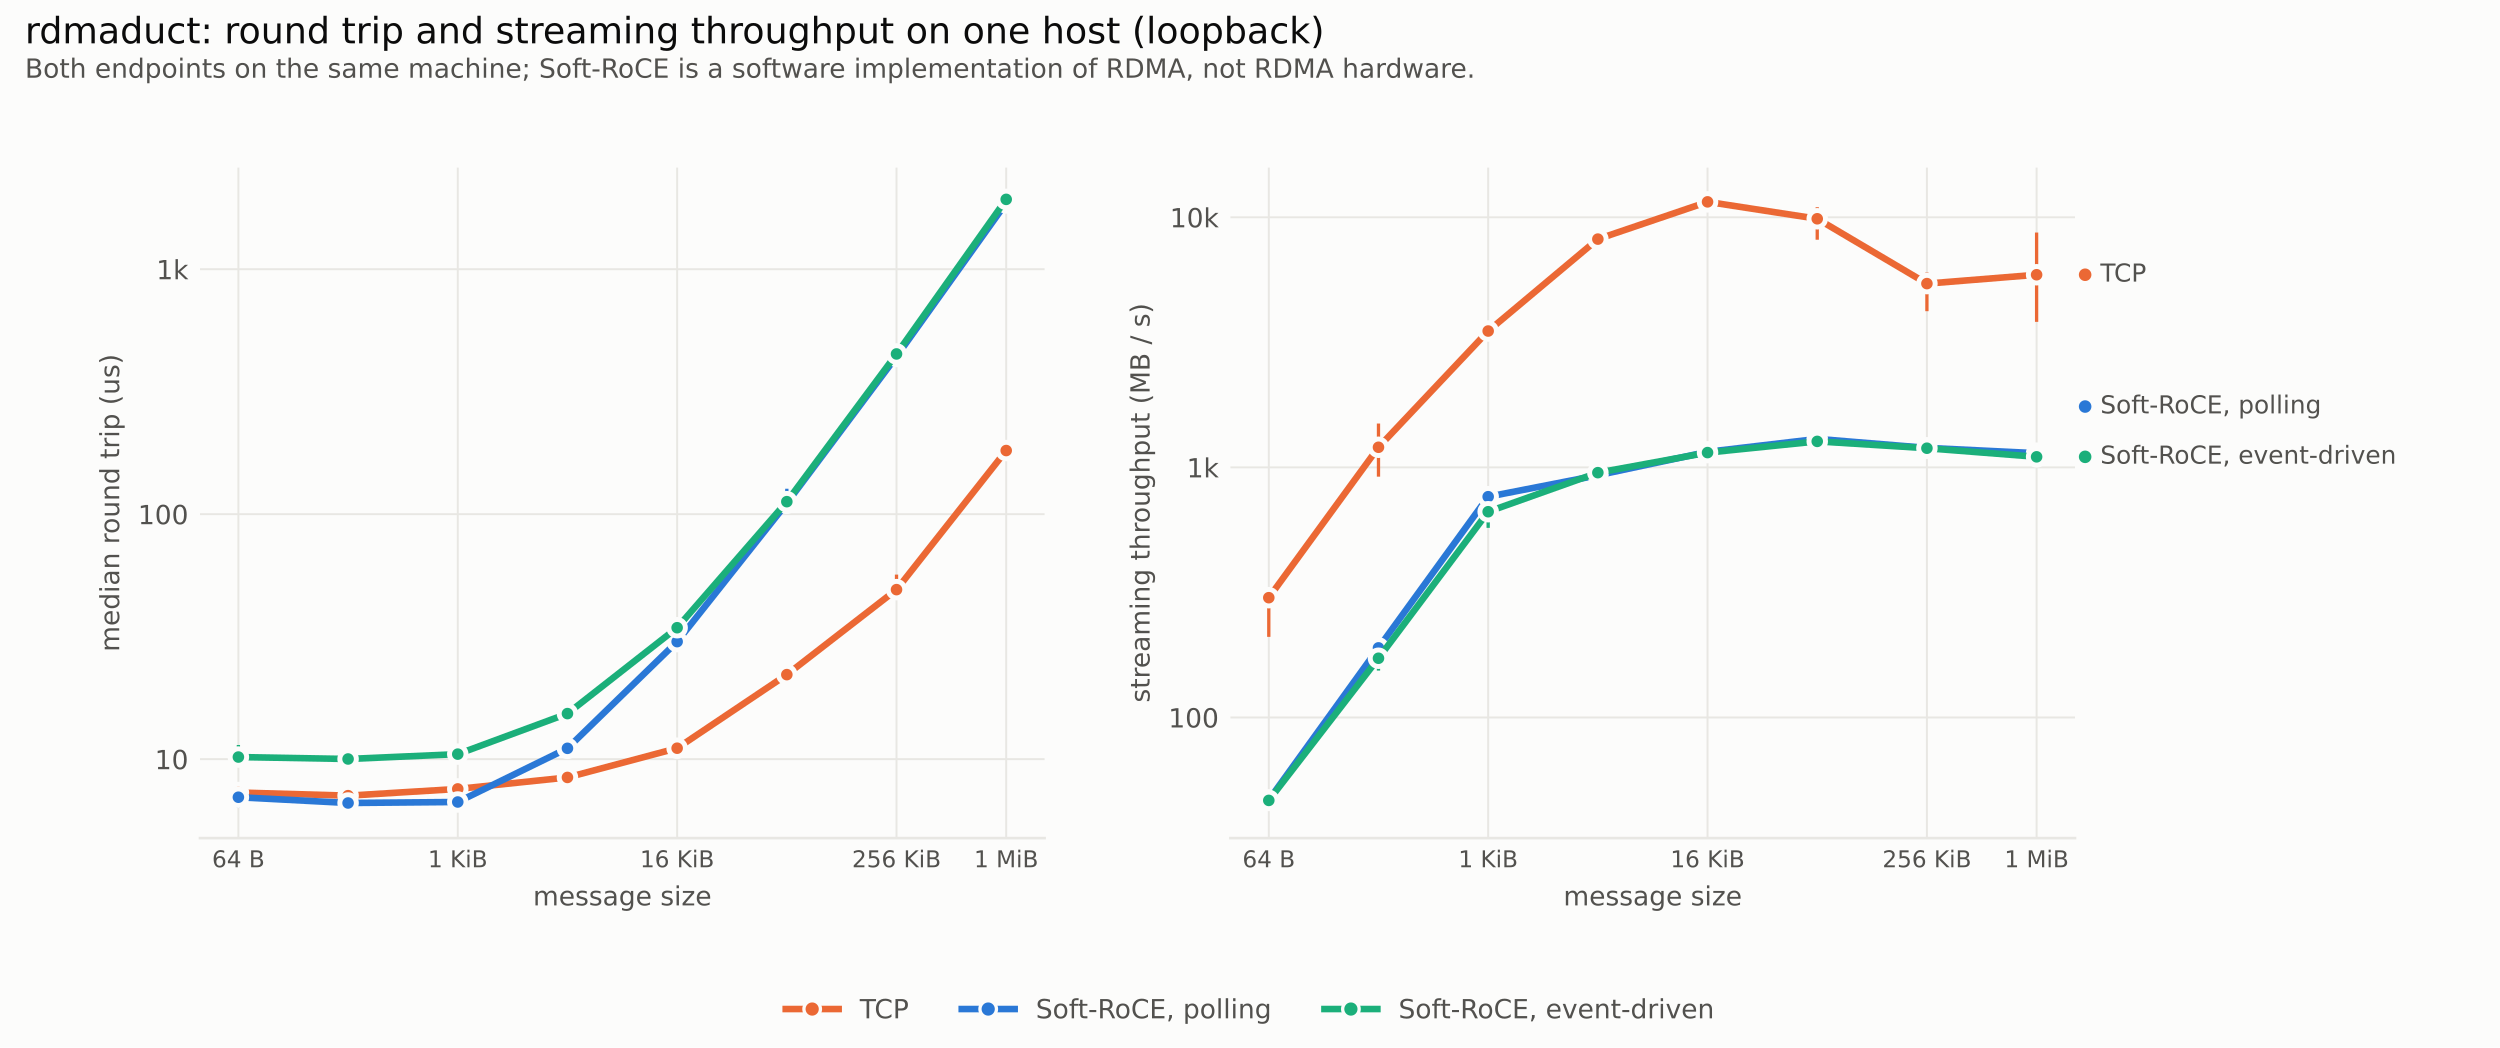
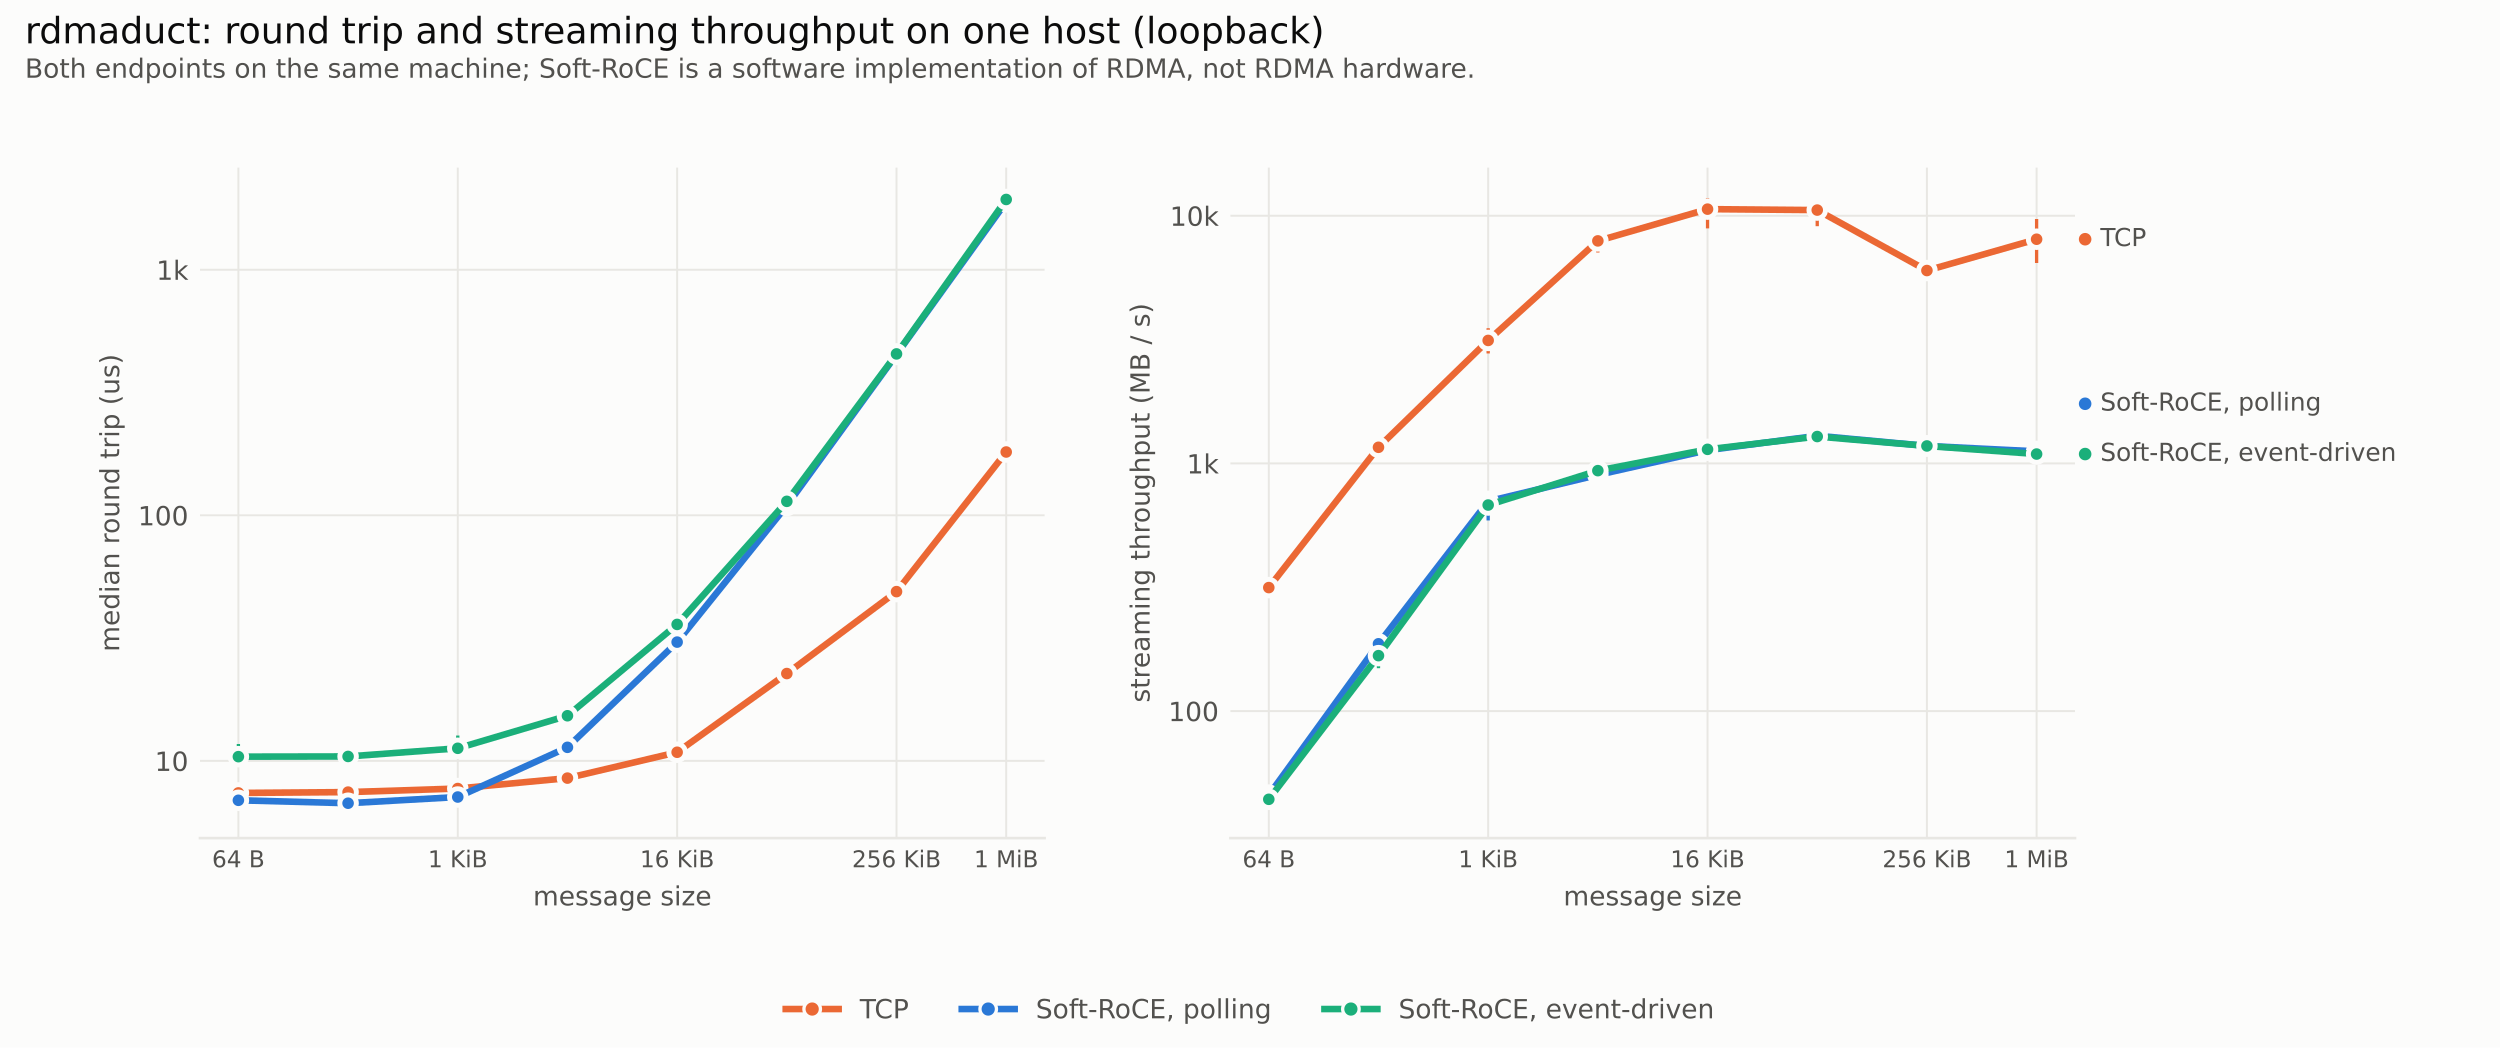
<svg xmlns="http://www.w3.org/2000/svg" xmlns:xlink="http://www.w3.org/1999/xlink" width="756pt" height="316.8pt" viewBox="0 0 756 316.8" version="1.1">
  <defs>
    <style type="text/css">*{stroke-linejoin: round; stroke-linecap: butt}</style>
  </defs>
  <g id="figure_1">
    <g id="patch_1">
      <path d="M 0 316.8  L 756 316.8  L 756 0  L 0 0  z " style="fill: #fcfcfb" />
    </g>
    <g id="axes_1">
      <g id="patch_2">
        <path d="M 60.48 253.44  L 315.885 253.44  L 315.885 50.688  L 60.48 50.688  z " style="fill: #fcfcfb" />
      </g>
      <g id="matplotlib.axis_1">
        <g id="xtick_1">
          <g id="line2d_1">
            <path d="M 72.089 253.44  L 72.089 50.688  " clip-path="url(#p0225b95021)" style="fill: none; stroke: #e8e7e3; stroke-width: 0.6; stroke-linecap: square" />
          </g>
          <g id="line2d_2" />
          <g id="text_1">
            <text style="fill: #52514e; font: 7px 'DejaVu Sans'; text-anchor: middle" x="72.089" y="262.259" transform="rotate(-0 72.08934 262.2589)">64 B</text>
          </g>
        </g>
        <g id="xtick_2">
          <g id="line2d_3">
            <path d="M 138.428 253.44  L 138.428 50.688  " clip-path="url(#p0225b95021)" style="fill: none; stroke: #e8e7e3; stroke-width: 0.6; stroke-linecap: square" />
          </g>
          <g id="line2d_4" />
          <g id="text_2">
            <text style="fill: #52514e; font: 7px 'DejaVu Sans'; text-anchor: middle" x="138.428" y="262.259" transform="rotate(-0 138.4284 262.2589)">1 KiB</text>
          </g>
        </g>
        <g id="xtick_3">
          <g id="line2d_5">
            <path d="M 204.767 253.44  L 204.767 50.688  " clip-path="url(#p0225b95021)" style="fill: none; stroke: #e8e7e3; stroke-width: 0.6; stroke-linecap: square" />
          </g>
          <g id="line2d_6" />
          <g id="text_3">
            <text style="fill: #52514e; font: 7px 'DejaVu Sans'; text-anchor: middle" x="204.767" y="262.259" transform="rotate(-0 204.7675 262.2589)">16 KiB</text>
          </g>
        </g>
        <g id="xtick_4">
          <g id="line2d_7">
            <path d="M 271.107 253.44  L 271.107 50.688  " clip-path="url(#p0225b95021)" style="fill: none; stroke: #e8e7e3; stroke-width: 0.6; stroke-linecap: square" />
          </g>
          <g id="line2d_8" />
          <g id="text_4">
            <text style="fill: #52514e; font: 7px 'DejaVu Sans'; text-anchor: middle" x="271.107" y="262.259" transform="rotate(-0 271.1065 262.2589)">256 KiB</text>
          </g>
        </g>
        <g id="xtick_5">
          <g id="line2d_9">
            <path d="M 304.276 253.44  L 304.276 50.688  " clip-path="url(#p0225b95021)" style="fill: none; stroke: #e8e7e3; stroke-width: 0.6; stroke-linecap: square" />
          </g>
          <g id="line2d_10" />
          <g id="text_5">
            <text style="fill: #52514e; font: 7px 'DejaVu Sans'; text-anchor: middle" x="304.276" y="262.259" transform="rotate(-0 304.2761 262.2589)">1 MiB</text>
          </g>
        </g>
        <g id="text_6">
          <text style="fill: #52514e; font: 8px 'DejaVu Sans'; text-anchor: middle" x="188.183" y="273.793" transform="rotate(-0 188.1827 273.7934)">message size</text>
        </g>
      </g>
      <g id="matplotlib.axis_2">
        <g id="ytick_1">
          <g id="line2d_11">
-             <path d="M 60.48 229.563  L 315.885 229.563  " clip-path="url(#p0225b95021)" style="fill: none; stroke: #e8e7e3; stroke-width: 0.6; stroke-linecap: square" />
+             <path d="M 60.48 230.083  L 315.885 230.083  " clip-path="url(#p0225b95021)" style="fill: none; stroke: #e8e7e3; stroke-width: 0.6; stroke-linecap: square" />
          </g>
          <g id="line2d_12" />
          <g id="text_7">
-             <text style="fill: #52514e; font: 8px 'DejaVu Sans'; text-anchor: end" x="56.98" y="232.602" transform="rotate(-0 56.98 232.6025)">10</text>
+             <text style="fill: #52514e; font: 8px 'DejaVu Sans'; text-anchor: end" x="56.98" y="233.122" transform="rotate(-0 56.98 233.122)">10</text>
          </g>
        </g>
        <g id="ytick_2">
          <g id="line2d_13">
-             <path d="M 60.48 155.485  L 315.885 155.485  " clip-path="url(#p0225b95021)" style="fill: none; stroke: #e8e7e3; stroke-width: 0.6; stroke-linecap: square" />
+             <path d="M 60.48 155.826  L 315.885 155.826  " clip-path="url(#p0225b95021)" style="fill: none; stroke: #e8e7e3; stroke-width: 0.6; stroke-linecap: square" />
          </g>
          <g id="line2d_14" />
          <g id="text_8">
-             <text style="fill: #52514e; font: 8px 'DejaVu Sans'; text-anchor: end" x="56.98" y="158.524" transform="rotate(-0 56.98 158.5242)">100</text>
+             <text style="fill: #52514e; font: 8px 'DejaVu Sans'; text-anchor: end" x="56.98" y="158.866" transform="rotate(-0 56.98 158.8656)">100</text>
          </g>
        </g>
        <g id="ytick_3">
          <g id="line2d_15">
-             <path d="M 60.48 81.407  L 315.885 81.407  " clip-path="url(#p0225b95021)" style="fill: none; stroke: #e8e7e3; stroke-width: 0.6; stroke-linecap: square" />
+             <path d="M 60.48 81.57  L 315.885 81.57  " clip-path="url(#p0225b95021)" style="fill: none; stroke: #e8e7e3; stroke-width: 0.6; stroke-linecap: square" />
          </g>
          <g id="line2d_16" />
          <g id="text_9">
-             <text style="fill: #52514e; font: 8px 'DejaVu Sans'; text-anchor: end" x="56.98" y="84.446" transform="rotate(-0 56.98 84.44595)">1k</text>
+             <text style="fill: #52514e; font: 8px 'DejaVu Sans'; text-anchor: end" x="56.98" y="84.609" transform="rotate(-0 56.98 84.6092)">1k</text>
          </g>
        </g>
        <g id="text_10">
          <text style="fill: #52514e; font: 8px 'DejaVu Sans'; text-anchor: middle" x="36.046" y="152.064" transform="rotate(-90 36.04625 152.064)">median round trip (us)</text>
        </g>
      </g>
      <g id="patch_3">
        <path d="M 60.48 253.44  L 315.885 253.44  " style="fill: none; stroke: #e8e7e3; stroke-width: 0.8; stroke-linejoin: miter; stroke-linecap: square" />
      </g>
      <g id="LineCollection_1">
-         <path d="M 72.089 240.266  L 72.089 238.947  " clip-path="url(#p0225b95021)" style="fill: none; stroke: #eb6834" />
-         <path d="M 105.259 241.454  L 105.259 238.99  " clip-path="url(#p0225b95021)" style="fill: none; stroke: #eb6834" />
-         <path d="M 138.428 240.536  L 138.428 237.351  " clip-path="url(#p0225b95021)" style="fill: none; stroke: #eb6834" />
-         <path d="M 171.598 236.223  L 171.598 234.192  " clip-path="url(#p0225b95021)" style="fill: none; stroke: #eb6834" />
-         <path d="M 204.767 227.841  L 204.767 223.644  " clip-path="url(#p0225b95021)" style="fill: none; stroke: #eb6834" />
-         <path d="M 237.937 204.832  L 237.937 202.851  " clip-path="url(#p0225b95021)" style="fill: none; stroke: #eb6834" />
-         <path d="M 271.107 179.707  L 271.107 173.767  " clip-path="url(#p0225b95021)" style="fill: none; stroke: #eb6834" />
-         <path d="M 304.276 137.061  L 304.276 135.268  " clip-path="url(#p0225b95021)" style="fill: none; stroke: #eb6834" />
+         <path d="M 72.089 240.632  L 72.089 238.178  " clip-path="url(#p0225b95021)" style="fill: none; stroke: #eb6834" />
+         <path d="M 105.259 240.188  L 105.259 238.386  " clip-path="url(#p0225b95021)" style="fill: none; stroke: #eb6834" />
+         <path d="M 138.428 239.446  L 138.428 236.092  " clip-path="url(#p0225b95021)" style="fill: none; stroke: #eb6834" />
+         <path d="M 171.598 236.247  L 171.598 234.352  " clip-path="url(#p0225b95021)" style="fill: none; stroke: #eb6834" />
+         <path d="M 204.767 229.036  L 204.767 226.313  " clip-path="url(#p0225b95021)" style="fill: none; stroke: #eb6834" />
+         <path d="M 237.937 204.219  L 237.937 203.278  " clip-path="url(#p0225b95021)" style="fill: none; stroke: #eb6834" />
+         <path d="M 271.107 180.202  L 271.107 177.642  " clip-path="url(#p0225b95021)" style="fill: none; stroke: #eb6834" />
+         <path d="M 304.276 136.973  L 304.276 135.902  " clip-path="url(#p0225b95021)" style="fill: none; stroke: #eb6834" />
      </g>
      <g id="LineCollection_2">
-         <path d="M 72.089 244.224  L 72.089 237.065  " clip-path="url(#p0225b95021)" style="fill: none; stroke: #2a78d6" />
-         <path d="M 105.259 244.123  L 105.259 242.16  " clip-path="url(#p0225b95021)" style="fill: none; stroke: #2a78d6" />
-         <path d="M 138.428 243.078  L 138.428 241.501  " clip-path="url(#p0225b95021)" style="fill: none; stroke: #2a78d6" />
-         <path d="M 171.598 227.236  L 171.598 225.774  " clip-path="url(#p0225b95021)" style="fill: none; stroke: #2a78d6" />
-         <path d="M 204.767 195.443  L 204.767 192.967  " clip-path="url(#p0225b95021)" style="fill: none; stroke: #2a78d6" />
-         <path d="M 237.937 154.328  L 237.937 147.785  " clip-path="url(#p0225b95021)" style="fill: none; stroke: #2a78d6" />
-         <path d="M 271.107 108.539  L 271.107 107.145  " clip-path="url(#p0225b95021)" style="fill: none; stroke: #2a78d6" />
-         <path d="M 304.276 61.669  L 304.276 60.855  " clip-path="url(#p0225b95021)" style="fill: none; stroke: #2a78d6" />
+         <path d="M 72.089 243.679  L 72.089 239.274  " clip-path="url(#p0225b95021)" style="fill: none; stroke: #2a78d6" />
+         <path d="M 105.259 244.224  L 105.259 242.096  " clip-path="url(#p0225b95021)" style="fill: none; stroke: #2a78d6" />
+         <path d="M 138.428 242.425  L 138.428 239.793  " clip-path="url(#p0225b95021)" style="fill: none; stroke: #2a78d6" />
+         <path d="M 171.598 226.659  L 171.598 225.352  " clip-path="url(#p0225b95021)" style="fill: none; stroke: #2a78d6" />
+         <path d="M 204.767 194.589  L 204.767 193.826  " clip-path="url(#p0225b95021)" style="fill: none; stroke: #2a78d6" />
+         <path d="M 237.937 153.801  L 237.937 151.215  " clip-path="url(#p0225b95021)" style="fill: none; stroke: #2a78d6" />
+         <path d="M 271.107 108.159  L 271.107 105.868  " clip-path="url(#p0225b95021)" style="fill: none; stroke: #2a78d6" />
+         <path d="M 304.276 61.379  L 304.276 60.759  " clip-path="url(#p0225b95021)" style="fill: none; stroke: #2a78d6" />
      </g>
      <g id="LineCollection_3">
-         <path d="M 72.089 231.794  L 72.089 225.291  " clip-path="url(#p0225b95021)" style="fill: none; stroke: #1baf7a" />
-         <path d="M 105.259 230.809  L 105.259 228.675  " clip-path="url(#p0225b95021)" style="fill: none; stroke: #1baf7a" />
-         <path d="M 138.428 229.886  L 138.428 227.236  " clip-path="url(#p0225b95021)" style="fill: none; stroke: #1baf7a" />
-         <path d="M 171.598 217.366  L 171.598 214.442  " clip-path="url(#p0225b95021)" style="fill: none; stroke: #1baf7a" />
-         <path d="M 204.767 190.852  L 204.767 188.976  " clip-path="url(#p0225b95021)" style="fill: none; stroke: #1baf7a" />
-         <path d="M 237.937 151.917  L 237.937 151.264  " clip-path="url(#p0225b95021)" style="fill: none; stroke: #1baf7a" />
-         <path d="M 271.107 107.615  L 271.107 106.642  " clip-path="url(#p0225b95021)" style="fill: none; stroke: #1baf7a" />
-         <path d="M 304.276 60.815  L 304.276 59.904  " clip-path="url(#p0225b95021)" style="fill: none; stroke: #1baf7a" />
+         <path d="M 72.089 230.734  L 72.089 224.992  " clip-path="url(#p0225b95021)" style="fill: none; stroke: #1baf7a" />
+         <path d="M 105.259 230.179  L 105.259 226.601  " clip-path="url(#p0225b95021)" style="fill: none; stroke: #1baf7a" />
+         <path d="M 138.428 228.448  L 138.428 222.425  " clip-path="url(#p0225b95021)" style="fill: none; stroke: #1baf7a" />
+         <path d="M 171.598 217.309  L 171.598 215.188  " clip-path="url(#p0225b95021)" style="fill: none; stroke: #1baf7a" />
+         <path d="M 204.767 189.526  L 204.767 188.32  " clip-path="url(#p0225b95021)" style="fill: none; stroke: #1baf7a" />
+         <path d="M 237.937 153.02  L 237.937 148.764  " clip-path="url(#p0225b95021)" style="fill: none; stroke: #1baf7a" />
+         <path d="M 271.107 107.471  L 271.107 106.835  " clip-path="url(#p0225b95021)" style="fill: none; stroke: #1baf7a" />
+         <path d="M 304.276 60.751  L 304.276 59.904  " clip-path="url(#p0225b95021)" style="fill: none; stroke: #1baf7a" />
      </g>
      <g id="line2d_17">
-         <path d="M 72.089 239.653  L 105.259 240.609  L 138.428 238.571  L 171.598 235.096  L 204.767 226.258  L 237.937 204.01  L 271.107 178.305  L 304.276 136.245  " clip-path="url(#p0225b95021)" style="fill: none; stroke: #eb6834; stroke-width: 2; stroke-linecap: square" />
+         <path d="M 72.089 239.784  L 105.259 239.533  L 138.428 238.453  L 171.598 235.301  L 204.767 227.481  L 237.937 203.68  L 271.107 178.905  L 304.276 136.686  " clip-path="url(#p0225b95021)" style="fill: none; stroke: #eb6834; stroke-width: 2; stroke-linecap: square" />
        <defs>
          <path id="mbe585dbcda" d="M 0 2.5  C 0.663 2.5 1.299 2.237 1.768 1.768  C 2.237 1.299 2.5 0.663 2.5 0  C 2.5 -0.663 2.237 -1.299 1.768 -1.768  C 1.299 -2.237 0.663 -2.5 0 -2.5  C -0.663 -2.5 -1.299 -2.237 -1.768 -1.768  C -2.237 -1.299 -2.5 -0.663 -2.5 0  C -2.5 0.663 -2.237 1.299 -1.768 1.768  C -1.299 2.237 -0.663 2.5 0 2.5  z " style="stroke: #fcfcfb; stroke-width: 1.5" />
        </defs>
        <g clip-path="url(#p0225b95021)">
-           <use xlink:href="#mbe585dbcda" x="72.089" y="239.653" style="fill: #eb6834; stroke: #fcfcfb; stroke-width: 1.5" />
-           <use xlink:href="#mbe585dbcda" x="105.259" y="240.609" style="fill: #eb6834; stroke: #fcfcfb; stroke-width: 1.5" />
-           <use xlink:href="#mbe585dbcda" x="138.428" y="238.571" style="fill: #eb6834; stroke: #fcfcfb; stroke-width: 1.5" />
-           <use xlink:href="#mbe585dbcda" x="171.598" y="235.096" style="fill: #eb6834; stroke: #fcfcfb; stroke-width: 1.5" />
-           <use xlink:href="#mbe585dbcda" x="204.767" y="226.258" style="fill: #eb6834; stroke: #fcfcfb; stroke-width: 1.5" />
-           <use xlink:href="#mbe585dbcda" x="237.937" y="204.01" style="fill: #eb6834; stroke: #fcfcfb; stroke-width: 1.5" />
-           <use xlink:href="#mbe585dbcda" x="271.107" y="178.305" style="fill: #eb6834; stroke: #fcfcfb; stroke-width: 1.5" />
-           <use xlink:href="#mbe585dbcda" x="304.276" y="136.245" style="fill: #eb6834; stroke: #fcfcfb; stroke-width: 1.5" />
+           <use xlink:href="#mbe585dbcda" x="72.089" y="239.784" style="fill: #eb6834; stroke: #fcfcfb; stroke-width: 1.5" />
+           <use xlink:href="#mbe585dbcda" x="105.259" y="239.533" style="fill: #eb6834; stroke: #fcfcfb; stroke-width: 1.5" />
+           <use xlink:href="#mbe585dbcda" x="138.428" y="238.453" style="fill: #eb6834; stroke: #fcfcfb; stroke-width: 1.5" />
+           <use xlink:href="#mbe585dbcda" x="171.598" y="235.301" style="fill: #eb6834; stroke: #fcfcfb; stroke-width: 1.5" />
+           <use xlink:href="#mbe585dbcda" x="204.767" y="227.481" style="fill: #eb6834; stroke: #fcfcfb; stroke-width: 1.5" />
+           <use xlink:href="#mbe585dbcda" x="237.937" y="203.68" style="fill: #eb6834; stroke: #fcfcfb; stroke-width: 1.5" />
+           <use xlink:href="#mbe585dbcda" x="271.107" y="178.905" style="fill: #eb6834; stroke: #fcfcfb; stroke-width: 1.5" />
+           <use xlink:href="#mbe585dbcda" x="304.276" y="136.686" style="fill: #eb6834; stroke: #fcfcfb; stroke-width: 1.5" />
        </g>
      </g>
      <g id="line2d_18">
-         <path d="M 72.089 241.084  L 105.259 242.824  L 138.428 242.524  L 171.598 226.293  L 204.767 194.028  L 237.937 152.164  L 271.107 107.789  L 304.276 61.371  " clip-path="url(#p0225b95021)" style="fill: none; stroke: #2a78d6; stroke-width: 2; stroke-linecap: square" />
+         <path d="M 72.089 242.012  L 105.259 242.892  L 138.428 241.019  L 171.598 225.993  L 204.767 194.171  L 237.937 152.887  L 271.107 107.197  L 304.276 61.049  " clip-path="url(#p0225b95021)" style="fill: none; stroke: #2a78d6; stroke-width: 2; stroke-linecap: square" />
        <defs>
          <path id="m7a1b15f23d" d="M 0 2.5  C 0.663 2.5 1.299 2.237 1.768 1.768  C 2.237 1.299 2.5 0.663 2.5 0  C 2.5 -0.663 2.237 -1.299 1.768 -1.768  C 1.299 -2.237 0.663 -2.5 0 -2.5  C -0.663 -2.5 -1.299 -2.237 -1.768 -1.768  C -2.237 -1.299 -2.5 -0.663 -2.5 0  C -2.5 0.663 -2.237 1.299 -1.768 1.768  C -1.299 2.237 -0.663 2.5 0 2.5  z " style="stroke: #fcfcfb; stroke-width: 1.5" />
        </defs>
        <g clip-path="url(#p0225b95021)">
-           <use xlink:href="#m7a1b15f23d" x="72.089" y="241.084" style="fill: #2a78d6; stroke: #fcfcfb; stroke-width: 1.5" />
-           <use xlink:href="#m7a1b15f23d" x="105.259" y="242.824" style="fill: #2a78d6; stroke: #fcfcfb; stroke-width: 1.5" />
-           <use xlink:href="#m7a1b15f23d" x="138.428" y="242.524" style="fill: #2a78d6; stroke: #fcfcfb; stroke-width: 1.5" />
-           <use xlink:href="#m7a1b15f23d" x="171.598" y="226.293" style="fill: #2a78d6; stroke: #fcfcfb; stroke-width: 1.5" />
-           <use xlink:href="#m7a1b15f23d" x="204.767" y="194.028" style="fill: #2a78d6; stroke: #fcfcfb; stroke-width: 1.5" />
-           <use xlink:href="#m7a1b15f23d" x="237.937" y="152.164" style="fill: #2a78d6; stroke: #fcfcfb; stroke-width: 1.5" />
-           <use xlink:href="#m7a1b15f23d" x="271.107" y="107.789" style="fill: #2a78d6; stroke: #fcfcfb; stroke-width: 1.5" />
-           <use xlink:href="#m7a1b15f23d" x="304.276" y="61.371" style="fill: #2a78d6; stroke: #fcfcfb; stroke-width: 1.5" />
+           <use xlink:href="#m7a1b15f23d" x="72.089" y="242.012" style="fill: #2a78d6; stroke: #fcfcfb; stroke-width: 1.5" />
+           <use xlink:href="#m7a1b15f23d" x="105.259" y="242.892" style="fill: #2a78d6; stroke: #fcfcfb; stroke-width: 1.5" />
+           <use xlink:href="#m7a1b15f23d" x="138.428" y="241.019" style="fill: #2a78d6; stroke: #fcfcfb; stroke-width: 1.5" />
+           <use xlink:href="#m7a1b15f23d" x="171.598" y="225.993" style="fill: #2a78d6; stroke: #fcfcfb; stroke-width: 1.5" />
+           <use xlink:href="#m7a1b15f23d" x="204.767" y="194.171" style="fill: #2a78d6; stroke: #fcfcfb; stroke-width: 1.5" />
+           <use xlink:href="#m7a1b15f23d" x="237.937" y="152.887" style="fill: #2a78d6; stroke: #fcfcfb; stroke-width: 1.5" />
+           <use xlink:href="#m7a1b15f23d" x="271.107" y="107.197" style="fill: #2a78d6; stroke: #fcfcfb; stroke-width: 1.5" />
+           <use xlink:href="#m7a1b15f23d" x="304.276" y="61.049" style="fill: #2a78d6; stroke: #fcfcfb; stroke-width: 1.5" />
        </g>
      </g>
      <g id="line2d_19">
-         <path d="M 72.089 228.932  L 105.259 229.518  L 138.428 228.049  L 171.598 215.793  L 204.767 189.823  L 237.937 151.704  L 271.107 107.035  L 304.276 60.289  " clip-path="url(#p0225b95021)" style="fill: none; stroke: #1baf7a; stroke-width: 2; stroke-linecap: square" />
+         <path d="M 72.089 228.812  L 105.259 228.75  L 138.428 226.284  L 171.598 216.444  L 204.767 188.822  L 237.937 151.605  L 271.107 107.024  L 304.276 60.32  " clip-path="url(#p0225b95021)" style="fill: none; stroke: #1baf7a; stroke-width: 2; stroke-linecap: square" />
        <defs>
          <path id="m69849cfc25" d="M 0 2.5  C 0.663 2.5 1.299 2.237 1.768 1.768  C 2.237 1.299 2.5 0.663 2.5 0  C 2.5 -0.663 2.237 -1.299 1.768 -1.768  C 1.299 -2.237 0.663 -2.5 0 -2.5  C -0.663 -2.5 -1.299 -2.237 -1.768 -1.768  C -2.237 -1.299 -2.5 -0.663 -2.5 0  C -2.5 0.663 -2.237 1.299 -1.768 1.768  C -1.299 2.237 -0.663 2.5 0 2.5  z " style="stroke: #fcfcfb; stroke-width: 1.5" />
        </defs>
        <g clip-path="url(#p0225b95021)">
-           <use xlink:href="#m69849cfc25" x="72.089" y="228.932" style="fill: #1baf7a; stroke: #fcfcfb; stroke-width: 1.5" />
-           <use xlink:href="#m69849cfc25" x="105.259" y="229.518" style="fill: #1baf7a; stroke: #fcfcfb; stroke-width: 1.5" />
-           <use xlink:href="#m69849cfc25" x="138.428" y="228.049" style="fill: #1baf7a; stroke: #fcfcfb; stroke-width: 1.5" />
-           <use xlink:href="#m69849cfc25" x="171.598" y="215.793" style="fill: #1baf7a; stroke: #fcfcfb; stroke-width: 1.5" />
-           <use xlink:href="#m69849cfc25" x="204.767" y="189.823" style="fill: #1baf7a; stroke: #fcfcfb; stroke-width: 1.5" />
-           <use xlink:href="#m69849cfc25" x="237.937" y="151.704" style="fill: #1baf7a; stroke: #fcfcfb; stroke-width: 1.5" />
-           <use xlink:href="#m69849cfc25" x="271.107" y="107.035" style="fill: #1baf7a; stroke: #fcfcfb; stroke-width: 1.5" />
-           <use xlink:href="#m69849cfc25" x="304.276" y="60.289" style="fill: #1baf7a; stroke: #fcfcfb; stroke-width: 1.5" />
+           <use xlink:href="#m69849cfc25" x="72.089" y="228.812" style="fill: #1baf7a; stroke: #fcfcfb; stroke-width: 1.5" />
+           <use xlink:href="#m69849cfc25" x="105.259" y="228.75" style="fill: #1baf7a; stroke: #fcfcfb; stroke-width: 1.5" />
+           <use xlink:href="#m69849cfc25" x="138.428" y="226.284" style="fill: #1baf7a; stroke: #fcfcfb; stroke-width: 1.5" />
+           <use xlink:href="#m69849cfc25" x="171.598" y="216.444" style="fill: #1baf7a; stroke: #fcfcfb; stroke-width: 1.5" />
+           <use xlink:href="#m69849cfc25" x="204.767" y="188.822" style="fill: #1baf7a; stroke: #fcfcfb; stroke-width: 1.5" />
+           <use xlink:href="#m69849cfc25" x="237.937" y="151.605" style="fill: #1baf7a; stroke: #fcfcfb; stroke-width: 1.5" />
+           <use xlink:href="#m69849cfc25" x="271.107" y="107.024" style="fill: #1baf7a; stroke: #fcfcfb; stroke-width: 1.5" />
+           <use xlink:href="#m69849cfc25" x="304.276" y="60.32" style="fill: #1baf7a; stroke: #fcfcfb; stroke-width: 1.5" />
        </g>
      </g>
    </g>
    <g id="axes_2">
      <g id="patch_4">
        <path d="M 372.075 253.44  L 627.48 253.44  L 627.48 50.688  L 372.075 50.688  z " style="fill: #fcfcfb" />
      </g>
      <g id="matplotlib.axis_3">
        <g id="xtick_6">
          <g id="line2d_20">
            <path d="M 383.684 253.44  L 383.684 50.688  " clip-path="url(#p8bcc174e49)" style="fill: none; stroke: #e8e7e3; stroke-width: 0.6; stroke-linecap: square" />
          </g>
          <g id="line2d_21" />
          <g id="text_11">
            <text style="fill: #52514e; font: 7px 'DejaVu Sans'; text-anchor: middle" x="383.684" y="262.259" transform="rotate(-0 383.6839 262.2589)">64 B</text>
          </g>
        </g>
        <g id="xtick_7">
          <g id="line2d_22">
            <path d="M 450.023 253.44  L 450.023 50.688  " clip-path="url(#p8bcc174e49)" style="fill: none; stroke: #e8e7e3; stroke-width: 0.6; stroke-linecap: square" />
          </g>
          <g id="line2d_23" />
          <g id="text_12">
            <text style="fill: #52514e; font: 7px 'DejaVu Sans'; text-anchor: middle" x="450.023" y="262.259" transform="rotate(-0 450.023 262.2589)">1 KiB</text>
          </g>
        </g>
        <g id="xtick_8">
          <g id="line2d_24">
            <path d="M 516.362 253.44  L 516.362 50.688  " clip-path="url(#p8bcc174e49)" style="fill: none; stroke: #e8e7e3; stroke-width: 0.6; stroke-linecap: square" />
          </g>
          <g id="line2d_25" />
          <g id="text_13">
            <text style="fill: #52514e; font: 7px 'DejaVu Sans'; text-anchor: middle" x="516.362" y="262.259" transform="rotate(-0 516.3621 262.2589)">16 KiB</text>
          </g>
        </g>
        <g id="xtick_9">
          <g id="line2d_26">
            <path d="M 582.701 253.44  L 582.701 50.688  " clip-path="url(#p8bcc174e49)" style="fill: none; stroke: #e8e7e3; stroke-width: 0.6; stroke-linecap: square" />
          </g>
          <g id="line2d_27" />
          <g id="text_14">
            <text style="fill: #52514e; font: 7px 'DejaVu Sans'; text-anchor: middle" x="582.701" y="262.259" transform="rotate(-0 582.7011 262.2589)">256 KiB</text>
          </g>
        </g>
        <g id="xtick_10">
          <g id="line2d_28">
            <path d="M 615.871 253.44  L 615.871 50.688  " clip-path="url(#p8bcc174e49)" style="fill: none; stroke: #e8e7e3; stroke-width: 0.6; stroke-linecap: square" />
          </g>
          <g id="line2d_29" />
          <g id="text_15">
            <text style="fill: #52514e; font: 7px 'DejaVu Sans'; text-anchor: middle" x="615.871" y="262.259" transform="rotate(-0 615.8707 262.2589)">1 MiB</text>
          </g>
        </g>
        <g id="text_16">
          <text style="fill: #52514e; font: 8px 'DejaVu Sans'; text-anchor: middle" x="499.777" y="273.793" transform="rotate(-0 499.7773 273.7934)">message size</text>
        </g>
      </g>
      <g id="matplotlib.axis_4">
        <g id="ytick_4">
          <g id="line2d_30">
-             <path d="M 372.075 216.954  L 627.48 216.954  " clip-path="url(#p8bcc174e49)" style="fill: none; stroke: #e8e7e3; stroke-width: 0.6; stroke-linecap: square" />
+             <path d="M 372.075 215.024  L 627.48 215.024  " clip-path="url(#p8bcc174e49)" style="fill: none; stroke: #e8e7e3; stroke-width: 0.6; stroke-linecap: square" />
          </g>
          <g id="line2d_31" />
          <g id="text_17">
-             <text style="fill: #52514e; font: 8px 'DejaVu Sans'; text-anchor: end" x="368.575" y="219.993" transform="rotate(-0 368.5746 219.9934)">100</text>
+             <text style="fill: #52514e; font: 8px 'DejaVu Sans'; text-anchor: end" x="368.575" y="218.064" transform="rotate(-0 368.5746 218.0637)">100</text>
          </g>
        </g>
        <g id="ytick_5">
          <g id="line2d_32">
-             <path d="M 372.075 141.333  L 627.48 141.333  " clip-path="url(#p8bcc174e49)" style="fill: none; stroke: #e8e7e3; stroke-width: 0.6; stroke-linecap: square" />
+             <path d="M 372.075 140.129  L 627.48 140.129  " clip-path="url(#p8bcc174e49)" style="fill: none; stroke: #e8e7e3; stroke-width: 0.6; stroke-linecap: square" />
          </g>
          <g id="line2d_33" />
          <g id="text_18">
-             <text style="fill: #52514e; font: 8px 'DejaVu Sans'; text-anchor: end" x="368.575" y="144.372" transform="rotate(-0 368.5746 144.3721)">1k</text>
+             <text style="fill: #52514e; font: 8px 'DejaVu Sans'; text-anchor: end" x="368.575" y="143.168" transform="rotate(-0 368.5746 143.1683)">1k</text>
          </g>
        </g>
        <g id="ytick_6">
          <g id="line2d_34">
-             <path d="M 372.075 65.711  L 627.48 65.711  " clip-path="url(#p8bcc174e49)" style="fill: none; stroke: #e8e7e3; stroke-width: 0.6; stroke-linecap: square" />
+             <path d="M 372.075 65.233  L 627.48 65.233  " clip-path="url(#p8bcc174e49)" style="fill: none; stroke: #e8e7e3; stroke-width: 0.6; stroke-linecap: square" />
          </g>
          <g id="line2d_35" />
          <g id="text_19">
-             <text style="fill: #52514e; font: 8px 'DejaVu Sans'; text-anchor: end" x="368.575" y="68.751" transform="rotate(-0 368.5746 68.7508)">10k</text>
+             <text style="fill: #52514e; font: 8px 'DejaVu Sans'; text-anchor: end" x="368.575" y="68.273" transform="rotate(-0 368.5746 68.2728)">10k</text>
          </g>
        </g>
        <g id="text_20">
          <text style="fill: #52514e; font: 8px 'DejaVu Sans'; text-anchor: middle" x="347.641" y="152.064" transform="rotate(-90 347.6408 152.064)">streaming throughput (MB / s)</text>
        </g>
      </g>
      <g id="line2d_36">
        <defs>
          <path id="m032cff338b" d="M 0 2.5  C 0.663 2.5 1.299 2.237 1.768 1.768  C 2.237 1.299 2.5 0.663 2.5 0  C 2.5 -0.663 2.237 -1.299 1.768 -1.768  C 1.299 -2.237 0.663 -2.5 0 -2.5  C -0.663 -2.5 -1.299 -2.237 -1.768 -1.768  C -2.237 -1.299 -2.5 -0.663 -2.5 0  C -2.5 0.663 -2.237 1.299 -1.768 1.768  C -1.299 2.237 -0.663 2.5 0 2.5  z " style="stroke: #fcfcfb; stroke-width: 1.2" />
        </defs>
        <g>
-           <use xlink:href="#m032cff338b" x="630.545" y="138.147" style="fill: #1baf7a; stroke: #fcfcfb; stroke-width: 1.2" />
+           <use xlink:href="#m032cff338b" x="630.545" y="137.306" style="fill: #1baf7a; stroke: #fcfcfb; stroke-width: 1.2" />
        </g>
      </g>
      <g id="line2d_37">
        <defs>
          <path id="m799576cf09" d="M 0 2.5  C 0.663 2.5 1.299 2.237 1.768 1.768  C 2.237 1.299 2.5 0.663 2.5 0  C 2.5 -0.663 2.237 -1.299 1.768 -1.768  C 1.299 -2.237 0.663 -2.5 0 -2.5  C -0.663 -2.5 -1.299 -2.237 -1.768 -1.768  C -2.237 -1.299 -2.5 -0.663 -2.5 0  C -2.5 0.663 -2.237 1.299 -1.768 1.768  C -1.299 2.237 -0.663 2.5 0 2.5  z " style="stroke: #fcfcfb; stroke-width: 1.2" />
        </defs>
        <g>
-           <use xlink:href="#m799576cf09" x="630.545" y="122.94" style="fill: #2a78d6; stroke: #fcfcfb; stroke-width: 1.2" />
+           <use xlink:href="#m799576cf09" x="630.545" y="122.1" style="fill: #2a78d6; stroke: #fcfcfb; stroke-width: 1.2" />
        </g>
      </g>
      <g id="line2d_38">
        <defs>
          <path id="m829fdef6c4" d="M 0 2.5  C 0.663 2.5 1.299 2.237 1.768 1.768  C 2.237 1.299 2.5 0.663 2.5 0  C 2.5 -0.663 2.237 -1.299 1.768 -1.768  C 1.299 -2.237 0.663 -2.5 0 -2.5  C -0.663 -2.5 -1.299 -2.237 -1.768 -1.768  C -2.237 -1.299 -2.5 -0.663 -2.5 0  C -2.5 0.663 -2.237 1.299 -1.768 1.768  C -1.299 2.237 -0.663 2.5 0 2.5  z " style="stroke: #fcfcfb; stroke-width: 1.2" />
        </defs>
        <g>
-           <use xlink:href="#m829fdef6c4" x="630.545" y="83.083" style="fill: #eb6834; stroke: #fcfcfb; stroke-width: 1.2" />
+           <use xlink:href="#m829fdef6c4" x="630.545" y="72.343" style="fill: #eb6834; stroke: #fcfcfb; stroke-width: 1.2" />
        </g>
      </g>
      <g id="patch_5">
        <path d="M 372.075 253.44  L 627.48 253.44  " style="fill: none; stroke: #e8e7e3; stroke-width: 0.8; stroke-linejoin: miter; stroke-linecap: square" />
      </g>
      <g id="LineCollection_4">
-         <path d="M 383.684 192.586  L 383.684 177.872  " clip-path="url(#p8bcc174e49)" style="fill: none; stroke: #eb6834" />
-         <path d="M 416.853 144.145  L 416.853 128.078  " clip-path="url(#p8bcc174e49)" style="fill: none; stroke: #eb6834" />
-         <path d="M 450.023 100.806  L 450.023 98.743  " clip-path="url(#p8bcc174e49)" style="fill: none; stroke: #eb6834" />
-         <path d="M 483.193 72.622  L 483.193 71.406  " clip-path="url(#p8bcc174e49)" style="fill: none; stroke: #eb6834" />
-         <path d="M 516.362 62.262  L 516.362 59.904  " clip-path="url(#p8bcc174e49)" style="fill: none; stroke: #eb6834" />
-         <path d="M 549.532 72.487  L 549.532 62.662  " clip-path="url(#p8bcc174e49)" style="fill: none; stroke: #eb6834" />
-         <path d="M 582.701 94.101  L 582.701 82.443  " clip-path="url(#p8bcc174e49)" style="fill: none; stroke: #eb6834" />
-         <path d="M 615.871 97.323  L 615.871 70.327  " clip-path="url(#p8bcc174e49)" style="fill: none; stroke: #eb6834" />
+         <path d="M 383.684 179.178  L 383.684 176.943  " clip-path="url(#p8bcc174e49)" style="fill: none; stroke: #eb6834" />
+         <path d="M 416.853 136.843  L 416.853 133.677  " clip-path="url(#p8bcc174e49)" style="fill: none; stroke: #eb6834" />
+         <path d="M 450.023 106.887  L 450.023 99.243  " clip-path="url(#p8bcc174e49)" style="fill: none; stroke: #eb6834" />
+         <path d="M 483.193 76.356  L 483.193 71.331  " clip-path="url(#p8bcc174e49)" style="fill: none; stroke: #eb6834" />
+         <path d="M 516.362 69.064  L 516.362 59.904  " clip-path="url(#p8bcc174e49)" style="fill: none; stroke: #eb6834" />
+         <path d="M 549.532 68.393  L 549.532 61.258  " clip-path="url(#p8bcc174e49)" style="fill: none; stroke: #eb6834" />
+         <path d="M 582.701 83.736  L 582.701 79.729  " clip-path="url(#p8bcc174e49)" style="fill: none; stroke: #eb6834" />
+         <path d="M 615.871 79.529  L 615.871 66.22  " clip-path="url(#p8bcc174e49)" style="fill: none; stroke: #eb6834" />
      </g>
      <g id="LineCollection_5">
-         <path d="M 383.684 242.765  L 383.684 241.403  " clip-path="url(#p8bcc174e49)" style="fill: none; stroke: #2a78d6" />
-         <path d="M 416.853 199.046  L 416.853 194.134  " clip-path="url(#p8bcc174e49)" style="fill: none; stroke: #2a78d6" />
-         <path d="M 450.023 151.57  L 450.023 149.006  " clip-path="url(#p8bcc174e49)" style="fill: none; stroke: #2a78d6" />
-         <path d="M 483.193 145.125  L 483.193 141.947  " clip-path="url(#p8bcc174e49)" style="fill: none; stroke: #2a78d6" />
-         <path d="M 516.362 137.79  L 516.362 135.476  " clip-path="url(#p8bcc174e49)" style="fill: none; stroke: #2a78d6" />
-         <path d="M 549.532 133.365  L 549.532 131.816  " clip-path="url(#p8bcc174e49)" style="fill: none; stroke: #2a78d6" />
-         <path d="M 582.701 137.981  L 582.701 133.998  " clip-path="url(#p8bcc174e49)" style="fill: none; stroke: #2a78d6" />
-         <path d="M 615.871 137.599  L 615.871 135.656  " clip-path="url(#p8bcc174e49)" style="fill: none; stroke: #2a78d6" />
+         <path d="M 383.684 243.319  L 383.684 238.347  " clip-path="url(#p8bcc174e49)" style="fill: none; stroke: #2a78d6" />
+         <path d="M 416.853 198.569  L 416.853 192.919  " clip-path="url(#p8bcc174e49)" style="fill: none; stroke: #2a78d6" />
+         <path d="M 450.023 157.382  L 450.023 148.839  " clip-path="url(#p8bcc174e49)" style="fill: none; stroke: #2a78d6" />
+         <path d="M 483.193 145.284  L 483.193 141.48  " clip-path="url(#p8bcc174e49)" style="fill: none; stroke: #2a78d6" />
+         <path d="M 516.362 136.565  L 516.362 135.766  " clip-path="url(#p8bcc174e49)" style="fill: none; stroke: #2a78d6" />
+         <path d="M 549.532 132.519  L 549.532 131.058  " clip-path="url(#p8bcc174e49)" style="fill: none; stroke: #2a78d6" />
+         <path d="M 582.701 136.154  L 582.701 133.854  " clip-path="url(#p8bcc174e49)" style="fill: none; stroke: #2a78d6" />
+         <path d="M 615.871 137.083  L 615.871 135.873  " clip-path="url(#p8bcc174e49)" style="fill: none; stroke: #2a78d6" />
      </g>
      <g id="LineCollection_6">
-         <path d="M 383.684 244.224  L 383.684 239.718  " clip-path="url(#p8bcc174e49)" style="fill: none; stroke: #1baf7a" />
-         <path d="M 416.853 202.793  L 416.853 195.217  " clip-path="url(#p8bcc174e49)" style="fill: none; stroke: #1baf7a" />
-         <path d="M 450.023 159.628  L 450.023 152.332  " clip-path="url(#p8bcc174e49)" style="fill: none; stroke: #1baf7a" />
-         <path d="M 483.193 144.173  L 483.193 141.977  " clip-path="url(#p8bcc174e49)" style="fill: none; stroke: #1baf7a" />
-         <path d="M 516.362 137.423  L 516.362 136.191  " clip-path="url(#p8bcc174e49)" style="fill: none; stroke: #1baf7a" />
-         <path d="M 549.532 133.987  L 549.532 133.018  " clip-path="url(#p8bcc174e49)" style="fill: none; stroke: #1baf7a" />
-         <path d="M 582.701 135.946  L 582.701 134.283  " clip-path="url(#p8bcc174e49)" style="fill: none; stroke: #1baf7a" />
-         <path d="M 615.871 138.961  L 615.871 137.241  " clip-path="url(#p8bcc174e49)" style="fill: none; stroke: #1baf7a" />
+         <path d="M 383.684 244.224  L 383.684 240.495  " clip-path="url(#p8bcc174e49)" style="fill: none; stroke: #1baf7a" />
+         <path d="M 416.853 202.067  L 416.853 194.183  " clip-path="url(#p8bcc174e49)" style="fill: none; stroke: #1baf7a" />
+         <path d="M 450.023 155.247  L 450.023 150.538  " clip-path="url(#p8bcc174e49)" style="fill: none; stroke: #1baf7a" />
+         <path d="M 483.193 143.208  L 483.193 141.525  " clip-path="url(#p8bcc174e49)" style="fill: none; stroke: #1baf7a" />
+         <path d="M 516.362 136.438  L 516.362 135.551  " clip-path="url(#p8bcc174e49)" style="fill: none; stroke: #1baf7a" />
+         <path d="M 549.532 132.14  L 549.532 131.719  " clip-path="url(#p8bcc174e49)" style="fill: none; stroke: #1baf7a" />
+         <path d="M 582.701 135.511  L 582.701 134.514  " clip-path="url(#p8bcc174e49)" style="fill: none; stroke: #1baf7a" />
+         <path d="M 615.871 137.731  L 615.871 136.953  " clip-path="url(#p8bcc174e49)" style="fill: none; stroke: #1baf7a" />
      </g>
      <g id="text_21">
-         <text style="fill: #52514e; font: 7.5px 'DejaVu Sans'; text-anchor: start" x="635.142" y="140.216" transform="rotate(-0 635.1422 140.2164)">Soft-RoCE, event-driven</text>
+         <text style="fill: #52514e; font: 7.5px 'DejaVu Sans'; text-anchor: start" x="635.142" y="139.375" transform="rotate(-0 635.1422 139.3755)">Soft-RoCE, event-driven</text>
      </g>
      <g id="text_22">
-         <text style="fill: #52514e; font: 7.5px 'DejaVu Sans'; text-anchor: start" x="635.142" y="125.01" transform="rotate(-0 635.1422 125.01)">Soft-RoCE, polling</text>
+         <text style="fill: #52514e; font: 7.5px 'DejaVu Sans'; text-anchor: start" x="635.142" y="124.169" transform="rotate(-0 635.1422 124.1691)">Soft-RoCE, polling</text>
      </g>
      <g id="text_23">
-         <text style="fill: #52514e; font: 7.5px 'DejaVu Sans'; text-anchor: start" x="635.142" y="85.153" transform="rotate(-0 635.1422 85.15302)">TCP</text>
+         <text style="fill: #52514e; font: 7.5px 'DejaVu Sans'; text-anchor: start" x="635.142" y="74.413" transform="rotate(-0 635.1422 74.41278)">TCP</text>
      </g>
      <g id="line2d_39">
-         <path d="M 383.684 180.74  L 416.853 135.255  L 450.023 100.104  L 483.193 72.306  L 516.362 61.044  L 549.532 66.157  L 582.701 85.763  L 615.871 83.083  " clip-path="url(#p8bcc174e49)" style="fill: none; stroke: #eb6834; stroke-width: 2; stroke-linecap: square" />
+         <path d="M 383.684 177.686  L 416.853 135.261  L 450.023 102.946  L 483.193 72.846  L 516.362 63.243  L 549.532 63.528  L 582.701 81.809  L 615.871 72.343  " clip-path="url(#p8bcc174e49)" style="fill: none; stroke: #eb6834; stroke-width: 2; stroke-linecap: square" />
        <g clip-path="url(#p8bcc174e49)">
-           <use xlink:href="#mbe585dbcda" x="383.684" y="180.74" style="fill: #eb6834; stroke: #fcfcfb; stroke-width: 1.5" />
-           <use xlink:href="#mbe585dbcda" x="416.853" y="135.255" style="fill: #eb6834; stroke: #fcfcfb; stroke-width: 1.5" />
-           <use xlink:href="#mbe585dbcda" x="450.023" y="100.104" style="fill: #eb6834; stroke: #fcfcfb; stroke-width: 1.5" />
-           <use xlink:href="#mbe585dbcda" x="483.193" y="72.306" style="fill: #eb6834; stroke: #fcfcfb; stroke-width: 1.5" />
-           <use xlink:href="#mbe585dbcda" x="516.362" y="61.044" style="fill: #eb6834; stroke: #fcfcfb; stroke-width: 1.5" />
-           <use xlink:href="#mbe585dbcda" x="549.532" y="66.157" style="fill: #eb6834; stroke: #fcfcfb; stroke-width: 1.5" />
-           <use xlink:href="#mbe585dbcda" x="582.701" y="85.763" style="fill: #eb6834; stroke: #fcfcfb; stroke-width: 1.5" />
-           <use xlink:href="#mbe585dbcda" x="615.871" y="83.083" style="fill: #eb6834; stroke: #fcfcfb; stroke-width: 1.5" />
+           <use xlink:href="#mbe585dbcda" x="383.684" y="177.686" style="fill: #eb6834; stroke: #fcfcfb; stroke-width: 1.5" />
+           <use xlink:href="#mbe585dbcda" x="416.853" y="135.261" style="fill: #eb6834; stroke: #fcfcfb; stroke-width: 1.5" />
+           <use xlink:href="#mbe585dbcda" x="450.023" y="102.946" style="fill: #eb6834; stroke: #fcfcfb; stroke-width: 1.5" />
+           <use xlink:href="#mbe585dbcda" x="483.193" y="72.846" style="fill: #eb6834; stroke: #fcfcfb; stroke-width: 1.5" />
+           <use xlink:href="#mbe585dbcda" x="516.362" y="63.243" style="fill: #eb6834; stroke: #fcfcfb; stroke-width: 1.5" />
+           <use xlink:href="#mbe585dbcda" x="549.532" y="63.528" style="fill: #eb6834; stroke: #fcfcfb; stroke-width: 1.5" />
+           <use xlink:href="#mbe585dbcda" x="582.701" y="81.809" style="fill: #eb6834; stroke: #fcfcfb; stroke-width: 1.5" />
+           <use xlink:href="#mbe585dbcda" x="615.871" y="72.343" style="fill: #eb6834; stroke: #fcfcfb; stroke-width: 1.5" />
        </g>
      </g>
      <g id="line2d_40">
-         <path d="M 383.684 241.906  L 416.853 195.919  L 450.023 150.202  L 483.193 143.717  L 516.362 136.633  L 549.532 132.725  L 582.701 135.444  L 615.871 137.046  " clip-path="url(#p8bcc174e49)" style="fill: none; stroke: #2a78d6; stroke-width: 2; stroke-linecap: square" />
+         <path d="M 383.684 240.431  L 416.853 194.682  L 450.023 151.599  L 483.193 143.613  L 516.362 136.142  L 549.532 131.766  L 582.701 134.854  L 615.871 136.497  " clip-path="url(#p8bcc174e49)" style="fill: none; stroke: #2a78d6; stroke-width: 2; stroke-linecap: square" />
        <g clip-path="url(#p8bcc174e49)">
-           <use xlink:href="#m7a1b15f23d" x="383.684" y="241.906" style="fill: #2a78d6; stroke: #fcfcfb; stroke-width: 1.5" />
-           <use xlink:href="#m7a1b15f23d" x="416.853" y="195.919" style="fill: #2a78d6; stroke: #fcfcfb; stroke-width: 1.5" />
-           <use xlink:href="#m7a1b15f23d" x="450.023" y="150.202" style="fill: #2a78d6; stroke: #fcfcfb; stroke-width: 1.5" />
-           <use xlink:href="#m7a1b15f23d" x="483.193" y="143.717" style="fill: #2a78d6; stroke: #fcfcfb; stroke-width: 1.5" />
-           <use xlink:href="#m7a1b15f23d" x="516.362" y="136.633" style="fill: #2a78d6; stroke: #fcfcfb; stroke-width: 1.5" />
-           <use xlink:href="#m7a1b15f23d" x="549.532" y="132.725" style="fill: #2a78d6; stroke: #fcfcfb; stroke-width: 1.5" />
-           <use xlink:href="#m7a1b15f23d" x="582.701" y="135.444" style="fill: #2a78d6; stroke: #fcfcfb; stroke-width: 1.5" />
-           <use xlink:href="#m7a1b15f23d" x="615.871" y="137.046" style="fill: #2a78d6; stroke: #fcfcfb; stroke-width: 1.5" />
+           <use xlink:href="#m7a1b15f23d" x="383.684" y="240.431" style="fill: #2a78d6; stroke: #fcfcfb; stroke-width: 1.5" />
+           <use xlink:href="#m7a1b15f23d" x="416.853" y="194.682" style="fill: #2a78d6; stroke: #fcfcfb; stroke-width: 1.5" />
+           <use xlink:href="#m7a1b15f23d" x="450.023" y="151.599" style="fill: #2a78d6; stroke: #fcfcfb; stroke-width: 1.5" />
+           <use xlink:href="#m7a1b15f23d" x="483.193" y="143.613" style="fill: #2a78d6; stroke: #fcfcfb; stroke-width: 1.5" />
+           <use xlink:href="#m7a1b15f23d" x="516.362" y="136.142" style="fill: #2a78d6; stroke: #fcfcfb; stroke-width: 1.5" />
+           <use xlink:href="#m7a1b15f23d" x="549.532" y="131.766" style="fill: #2a78d6; stroke: #fcfcfb; stroke-width: 1.5" />
+           <use xlink:href="#m7a1b15f23d" x="582.701" y="134.854" style="fill: #2a78d6; stroke: #fcfcfb; stroke-width: 1.5" />
+           <use xlink:href="#m7a1b15f23d" x="615.871" y="136.497" style="fill: #2a78d6; stroke: #fcfcfb; stroke-width: 1.5" />
        </g>
      </g>
      <g id="line2d_41">
-         <path d="M 383.684 242.041  L 416.853 199.055  L 450.023 154.745  L 483.193 142.933  L 516.362 136.864  L 549.532 133.477  L 582.701 135.542  L 615.871 138.147  " clip-path="url(#p8bcc174e49)" style="fill: none; stroke: #1baf7a; stroke-width: 2; stroke-linecap: square" />
+         <path d="M 383.684 241.712  L 416.853 198.268  L 450.023 152.721  L 483.193 142.324  L 516.362 135.881  L 549.532 132.008  L 582.701 134.857  L 615.871 137.306  " clip-path="url(#p8bcc174e49)" style="fill: none; stroke: #1baf7a; stroke-width: 2; stroke-linecap: square" />
        <g clip-path="url(#p8bcc174e49)">
-           <use xlink:href="#m69849cfc25" x="383.684" y="242.041" style="fill: #1baf7a; stroke: #fcfcfb; stroke-width: 1.5" />
-           <use xlink:href="#m69849cfc25" x="416.853" y="199.055" style="fill: #1baf7a; stroke: #fcfcfb; stroke-width: 1.5" />
-           <use xlink:href="#m69849cfc25" x="450.023" y="154.745" style="fill: #1baf7a; stroke: #fcfcfb; stroke-width: 1.5" />
-           <use xlink:href="#m69849cfc25" x="483.193" y="142.933" style="fill: #1baf7a; stroke: #fcfcfb; stroke-width: 1.5" />
-           <use xlink:href="#m69849cfc25" x="516.362" y="136.864" style="fill: #1baf7a; stroke: #fcfcfb; stroke-width: 1.5" />
-           <use xlink:href="#m69849cfc25" x="549.532" y="133.477" style="fill: #1baf7a; stroke: #fcfcfb; stroke-width: 1.5" />
-           <use xlink:href="#m69849cfc25" x="582.701" y="135.542" style="fill: #1baf7a; stroke: #fcfcfb; stroke-width: 1.5" />
-           <use xlink:href="#m69849cfc25" x="615.871" y="138.147" style="fill: #1baf7a; stroke: #fcfcfb; stroke-width: 1.5" />
+           <use xlink:href="#m69849cfc25" x="383.684" y="241.712" style="fill: #1baf7a; stroke: #fcfcfb; stroke-width: 1.5" />
+           <use xlink:href="#m69849cfc25" x="416.853" y="198.268" style="fill: #1baf7a; stroke: #fcfcfb; stroke-width: 1.5" />
+           <use xlink:href="#m69849cfc25" x="450.023" y="152.721" style="fill: #1baf7a; stroke: #fcfcfb; stroke-width: 1.5" />
+           <use xlink:href="#m69849cfc25" x="483.193" y="142.324" style="fill: #1baf7a; stroke: #fcfcfb; stroke-width: 1.5" />
+           <use xlink:href="#m69849cfc25" x="516.362" y="135.881" style="fill: #1baf7a; stroke: #fcfcfb; stroke-width: 1.5" />
+           <use xlink:href="#m69849cfc25" x="549.532" y="132.008" style="fill: #1baf7a; stroke: #fcfcfb; stroke-width: 1.5" />
+           <use xlink:href="#m69849cfc25" x="582.701" y="134.857" style="fill: #1baf7a; stroke: #fcfcfb; stroke-width: 1.5" />
+           <use xlink:href="#m69849cfc25" x="615.871" y="137.306" style="fill: #1baf7a; stroke: #fcfcfb; stroke-width: 1.5" />
        </g>
      </g>
    </g>
    <g id="text_24">
      <text style="fill: #0b0b0b; font: 11px 'DejaVu Sans'; text-anchor: start" x="7.56" y="13.11" transform="rotate(-0 7.56 13.11028)">rdmaduct: round trip and streaming throughput on one host (loopback)</text>
    </g>
    <g id="text_25">
      <text style="fill: #52514e; font: 8px 'DejaVu Sans'; text-anchor: start" x="7.56" y="23.503" transform="rotate(-0 7.56 23.50275)">Both endpoints on the same machine; Soft-RoCE is a software implementation of RDMA, not RDMA hardware.</text>
    </g>
    <g id="legend_1">
      <g id="line2d_42">
        <path d="M 237.604 305.136  L 245.604 305.136  L 253.604 305.136  " style="fill: none; stroke: #eb6834; stroke-width: 2; stroke-linecap: square" />
        <defs>
          <path id="mcdc8a6e120" d="M 0 2.5  C 0.663 2.5 1.299 2.237 1.768 1.768  C 2.237 1.299 2.5 0.663 2.5 0  C 2.5 -0.663 2.237 -1.299 1.768 -1.768  C 1.299 -2.237 0.663 -2.5 0 -2.5  C -0.663 -2.5 -1.299 -2.237 -1.768 -1.768  C -2.237 -1.299 -2.5 -0.663 -2.5 0  C -2.5 0.663 -2.237 1.299 -1.768 1.768  C -1.299 2.237 -0.663 2.5 0 2.5  z " style="stroke: #fcfcfb" />
        </defs>
        <g>
          <use xlink:href="#mcdc8a6e120" x="245.604" y="305.136" style="fill: #eb6834; stroke: #fcfcfb" />
        </g>
      </g>
      <g id="text_26">
        <text style="fill: #52514e; font: 8px 'DejaVu Sans'; text-anchor: start" x="260.004" y="307.936" transform="rotate(-0 260.0044 307.9362)">TCP</text>
      </g>
      <g id="line2d_43">
        <path d="M 290.831 305.136  L 298.831 305.136  L 306.831 305.136  " style="fill: none; stroke: #2a78d6; stroke-width: 2; stroke-linecap: square" />
        <defs>
          <path id="maba8d297f3" d="M 0 2.5  C 0.663 2.5 1.299 2.237 1.768 1.768  C 2.237 1.299 2.5 0.663 2.5 0  C 2.5 -0.663 2.237 -1.299 1.768 -1.768  C 1.299 -2.237 0.663 -2.5 0 -2.5  C -0.663 -2.5 -1.299 -2.237 -1.768 -1.768  C -2.237 -1.299 -2.5 -0.663 -2.5 0  C -2.5 0.663 -2.237 1.299 -1.768 1.768  C -1.299 2.237 -0.663 2.5 0 2.5  z " style="stroke: #fcfcfb" />
        </defs>
        <g>
          <use xlink:href="#maba8d297f3" x="298.831" y="305.136" style="fill: #2a78d6; stroke: #fcfcfb" />
        </g>
      </g>
      <g id="text_27">
        <text style="fill: #52514e; font: 8px 'DejaVu Sans'; text-anchor: start" x="313.231" y="307.936" transform="rotate(-0 313.2306 307.9362)">Soft-RoCE, polling</text>
      </g>
      <g id="line2d_44">
        <path d="M 400.513 305.136  L 408.513 305.136  L 416.513 305.136  " style="fill: none; stroke: #1baf7a; stroke-width: 2; stroke-linecap: square" />
        <defs>
          <path id="m5a5c720253" d="M 0 2.5  C 0.663 2.5 1.299 2.237 1.768 1.768  C 2.237 1.299 2.5 0.663 2.5 0  C 2.5 -0.663 2.237 -1.299 1.768 -1.768  C 1.299 -2.237 0.663 -2.5 0 -2.5  C -0.663 -2.5 -1.299 -2.237 -1.768 -1.768  C -2.237 -1.299 -2.5 -0.663 -2.5 0  C -2.5 0.663 -2.237 1.299 -1.768 1.768  C -1.299 2.237 -0.663 2.5 0 2.5  z " style="stroke: #fcfcfb" />
        </defs>
        <g>
          <use xlink:href="#m5a5c720253" x="408.513" y="305.136" style="fill: #1baf7a; stroke: #fcfcfb" />
        </g>
      </g>
      <g id="text_28">
        <text style="fill: #52514e; font: 8px 'DejaVu Sans'; text-anchor: start" x="422.913" y="307.936" transform="rotate(-0 422.9131 307.9362)">Soft-RoCE, event-driven</text>
      </g>
    </g>
  </g>
  <defs>
    <clipPath id="p0225b95021">
      <rect x="60.48" y="50.688" width="255.405" height="202.752" />
    </clipPath>
    <clipPath id="p8bcc174e49">
      <rect x="372.075" y="50.688" width="255.405" height="202.752" />
    </clipPath>
  </defs>
</svg>
